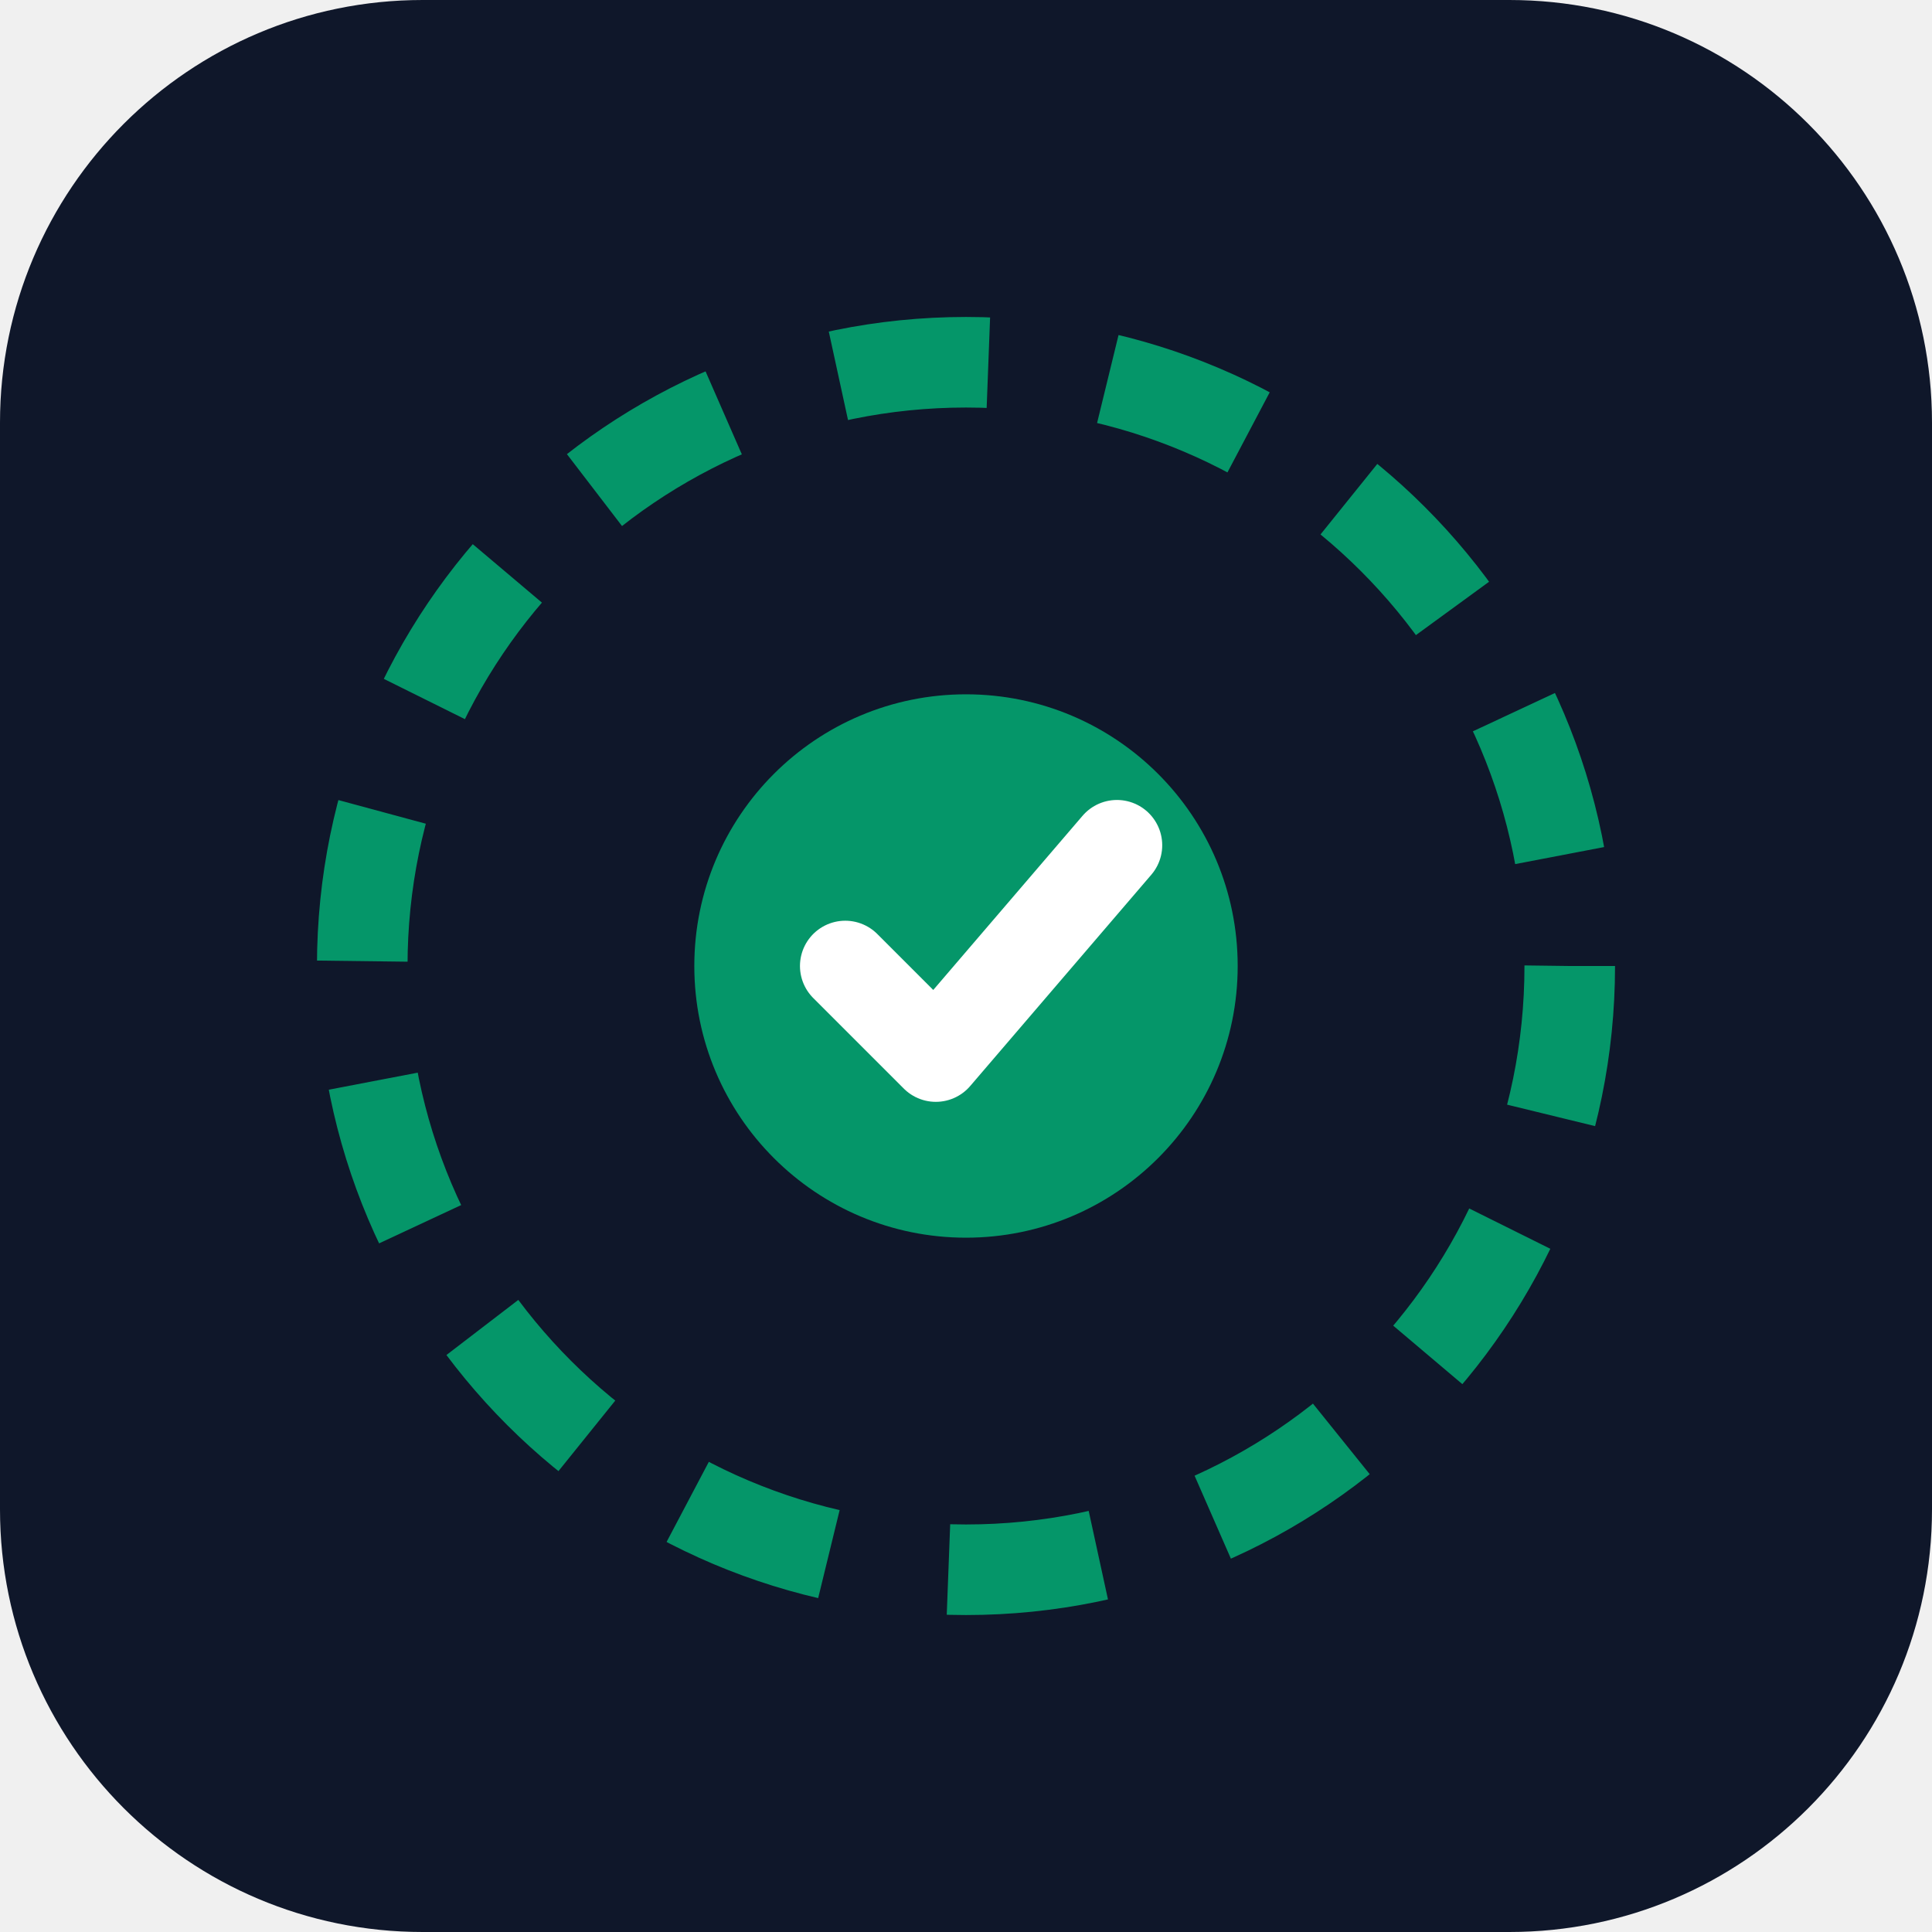
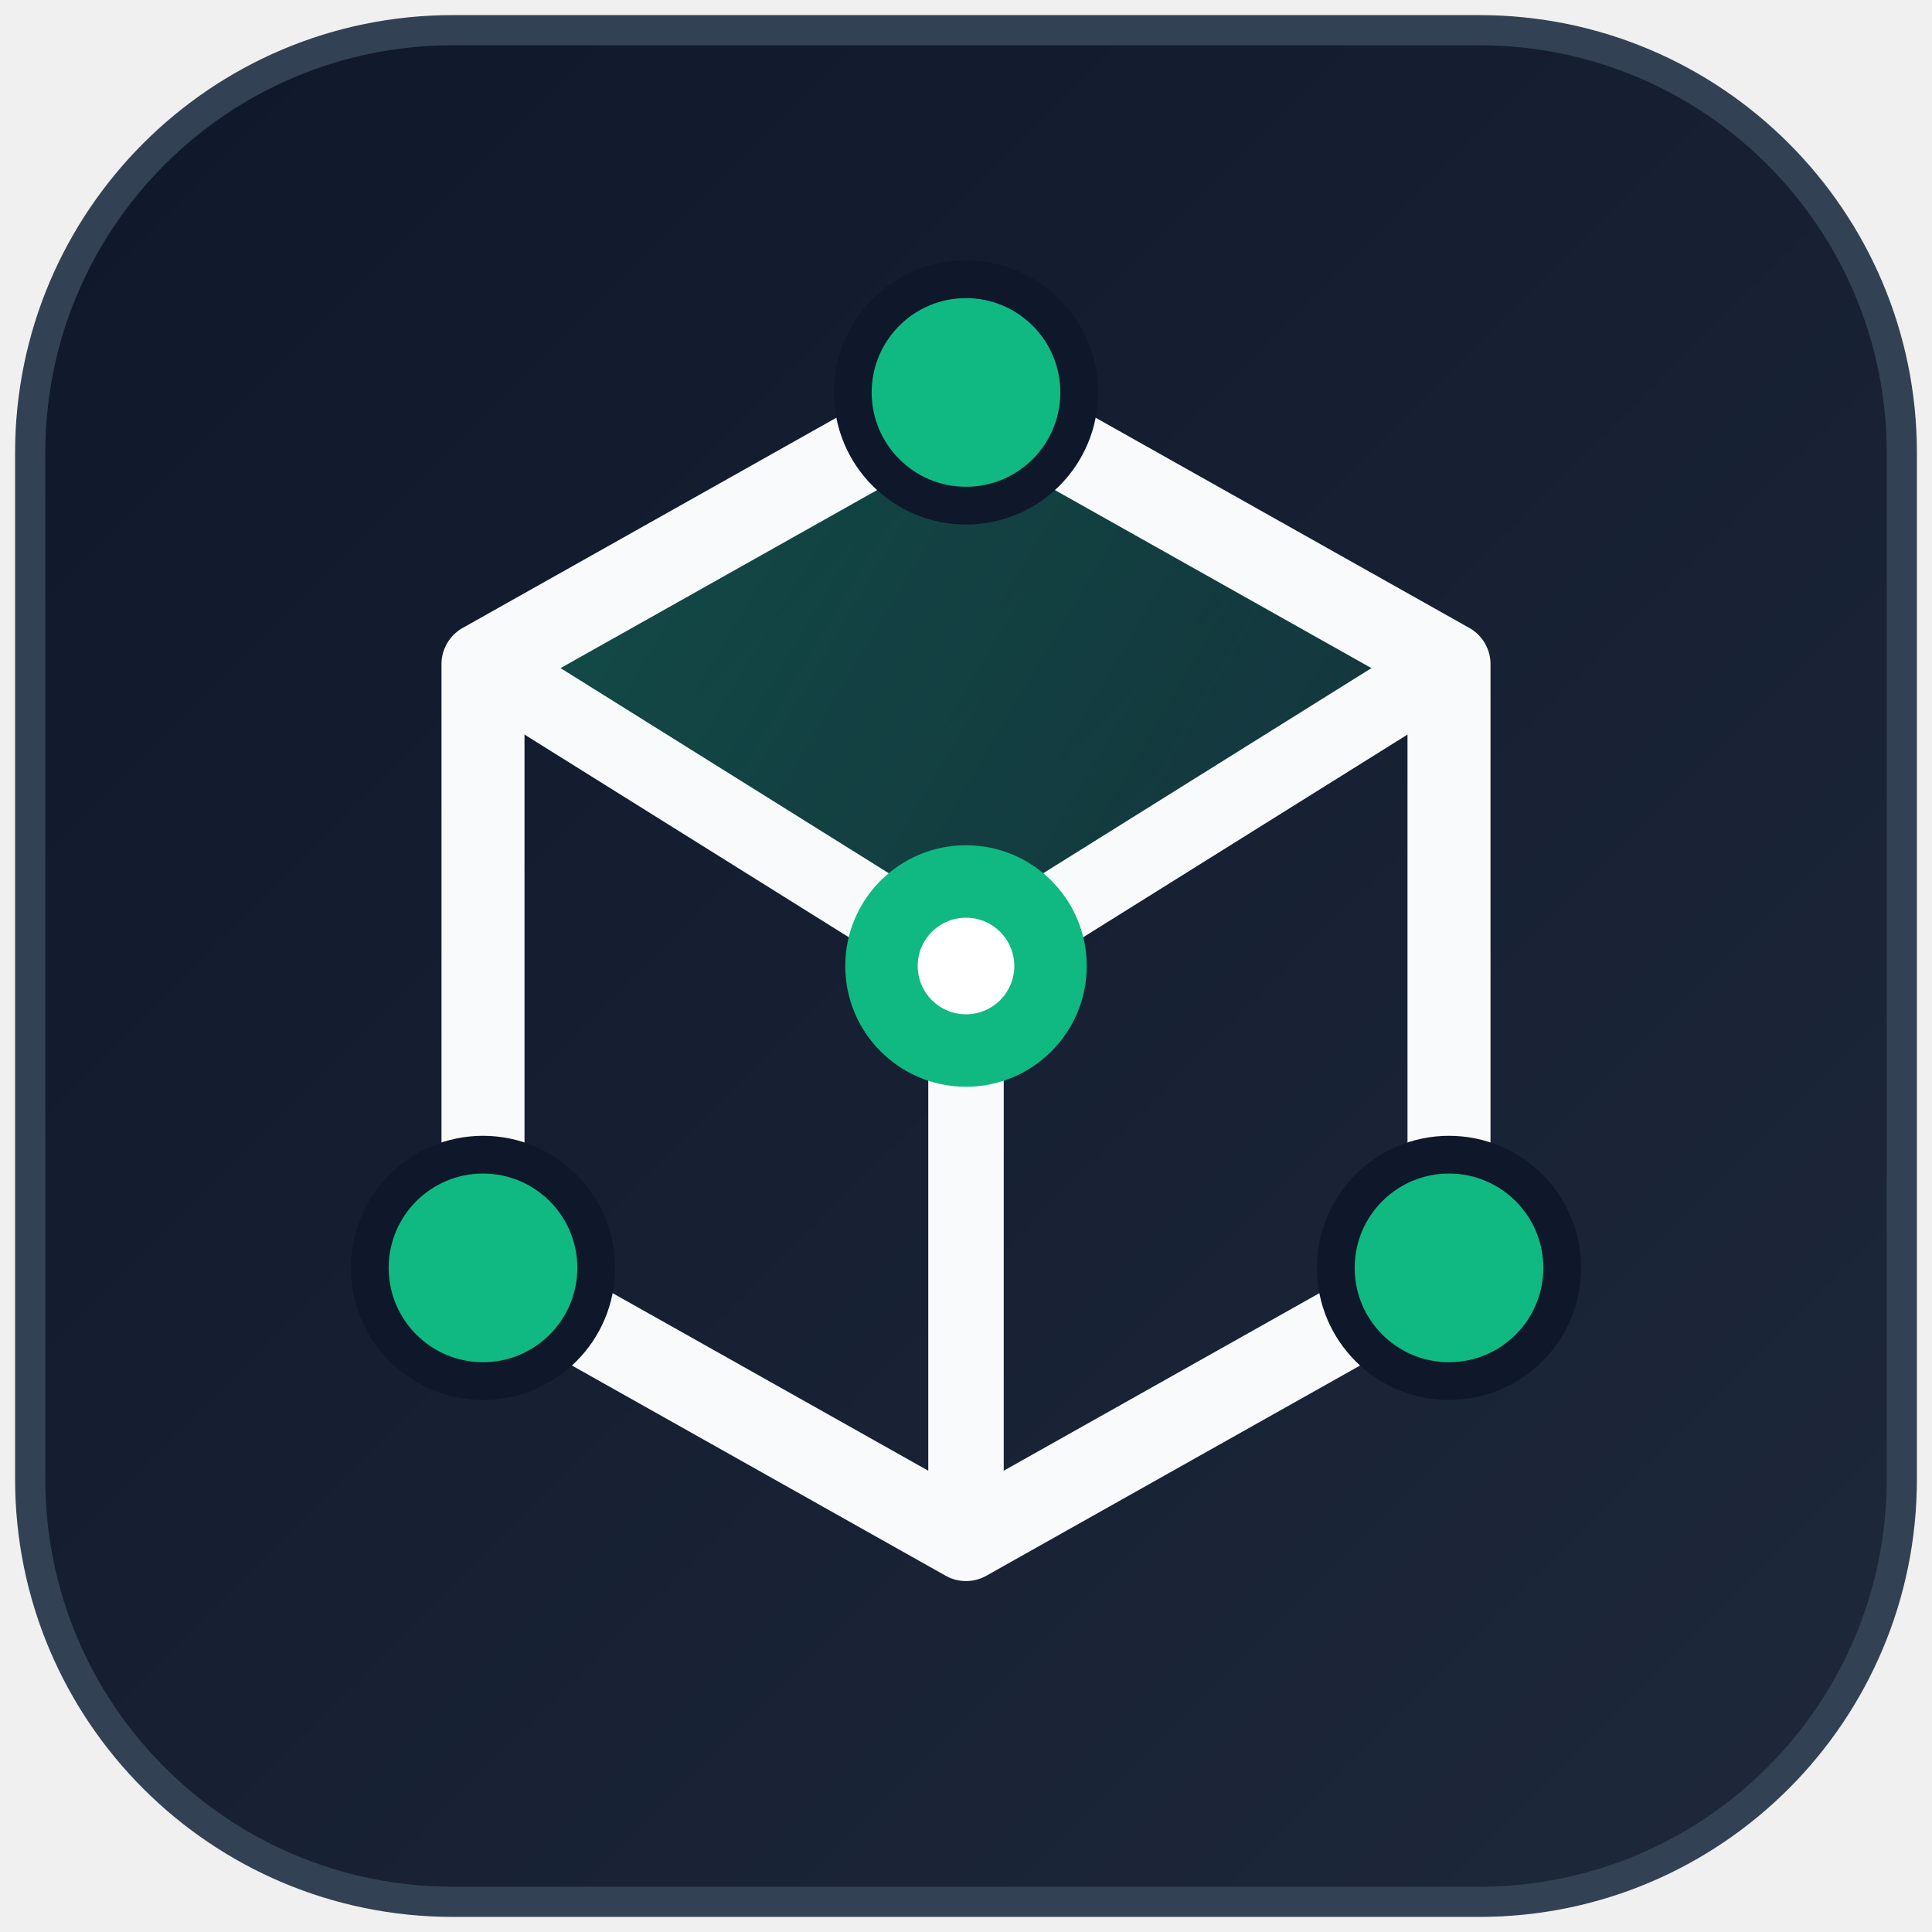
<svg xmlns="http://www.w3.org/2000/svg" viewBox="0 0 128 128" fill="none">
-   <rect width="128" height="128" rx="28" fill="#0F172A" />
-   <circle cx="64" cy="64" r="40" stroke="#059669" stroke-width="6" stroke-dasharray="10 8" />
-   <circle cx="64" cy="64" r="18" fill="#059669" />
-   <path d="M56 64l6 6 12-14" stroke="#FFFFFF" stroke-width="6" stroke-linecap="round" stroke-linejoin="round" />
+   <defs>
+     <linearGradient id="bg" x1="0" y1="0" x2="128" y2="128" gradientUnits="userSpaceOnUse">
+       <stop offset="0%" stop-color="#0F172A" />
+       <stop offset="100%" stop-color="#1E293B" />
+     </linearGradient>
+     <linearGradient id="topFacet" x1="32" y1="26" x2="96" y2="64" gradientUnits="userSpaceOnUse">
+       <stop offset="0%" stop-color="#10B981" stop-opacity="0.32" />
+       <stop offset="100%" stop-color="#059669" stop-opacity="0.16" />
+     </linearGradient>
+   </defs>
+   <rect x="2" y="2" width="124" height="124" rx="28" fill="url(#bg)" stroke="#334155" stroke-width="2" />
+   <polygon points="64,26 96,44 64,64 32,44" fill="url(#topFacet)" />
+   <path d="M64 26 L96 44 L96 84 L64 102 L32 84 L32 44 Z" stroke="#F8FAFC" stroke-width="5.5" stroke-linejoin="round" />
+   <path d="M32 44 L64 64 L96 44 M64 64 L64 102" stroke="#F8FAFC" stroke-width="5" stroke-linecap="round" stroke-linejoin="round" />
+   <circle cx="64" cy="26" r="7.5" fill="#10B981" stroke="#0F172A" stroke-width="2.5" />
+   <circle cx="32" cy="84" r="7.5" fill="#10B981" stroke="#0F172A" stroke-width="2.5" />
+   <circle cx="96" cy="84" r="7.5" fill="#10B981" stroke="#0F172A" stroke-width="2.5" />
+   <circle cx="64" cy="64" r="8" fill="#10B981" />
+   <circle cx="64" cy="64" r="3.2" fill="#FFFFFF" />
</svg>
